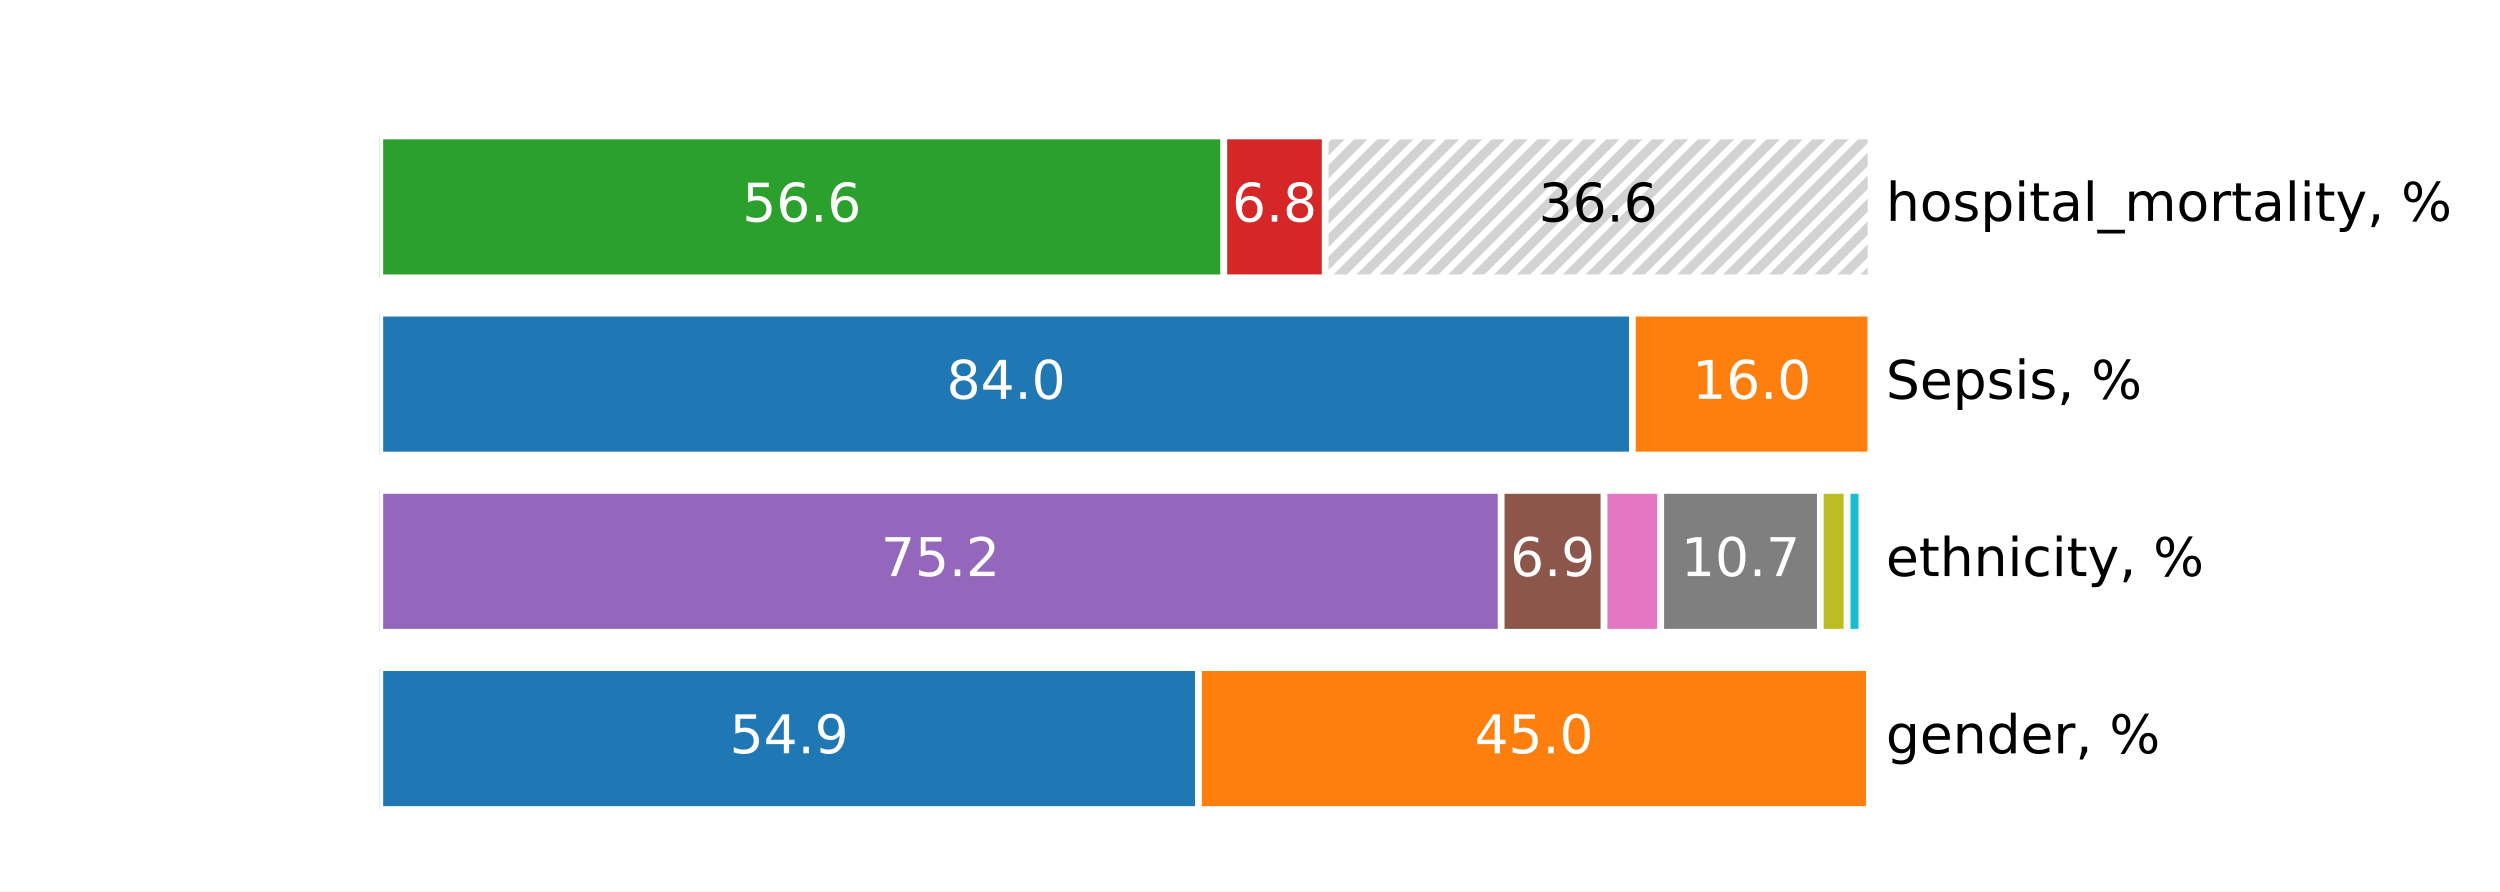
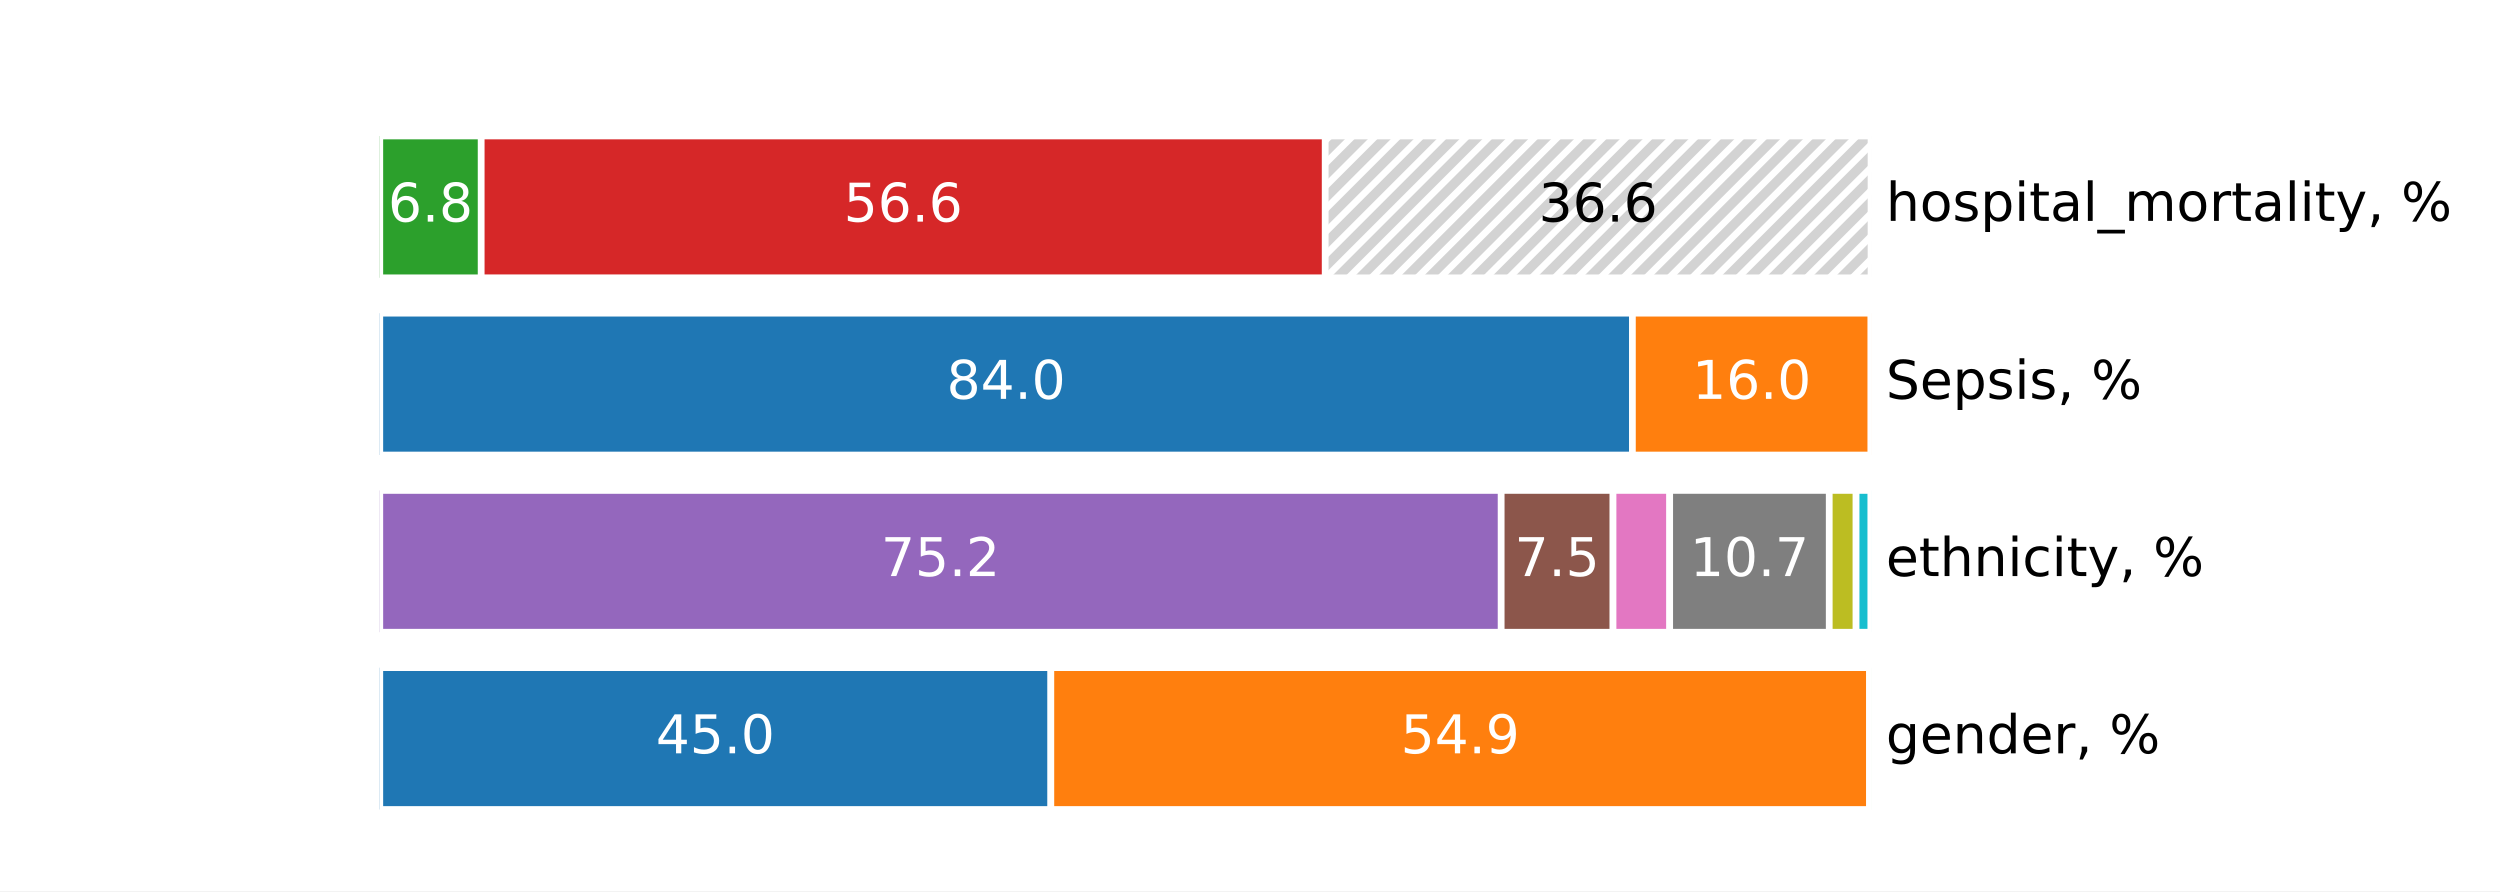
<svg xmlns="http://www.w3.org/2000/svg" xmlns:xlink="http://www.w3.org/1999/xlink" width="374.194pt" height="133.395pt" viewBox="0 0 374.194 133.395" version="1.1">
  <defs>
    <style type="text/css">*{stroke-linejoin: round; stroke-linecap: butt}</style>
  </defs>
  <g id="figure_1">
    <g id="patch_1">
      <path d="M 0 133.395  L 374.194 133.395  L 374.194 0  L 0 0  z " style="fill: #ffffff" />
    </g>
    <g id="axes_1">
      <g id="patch_2">
        <path d="M 56.849 126.195  L 280.05 126.195  L 280.05 15.315  L 56.849 15.315  z " style="fill: #ffffff" />
      </g>
      <g id="patch_3">
-         <path d="M 56.849 121.155  L 179.386 121.155  L 179.386 99.934  L 56.849 99.934  z " clip-path="url(#p8f122d8303)" style="fill: #1f77b4; stroke: #ffffff; stroke-linejoin: miter" />
+         <path d="M 56.849 121.155  L 157.29 121.155  L 157.29 99.934  L 56.849 99.934  z " clip-path="url(#pf04effc34f)" style="fill: #1f77b4; stroke: #ffffff; stroke-linejoin: miter" />
      </g>
      <g id="patch_4">
-         <path d="M 179.386 121.155  L 279.826 121.155  L 279.826 99.934  L 179.386 99.934  z " clip-path="url(#p8f122d8303)" style="fill: #ff7f0e; stroke: #ffffff; stroke-linejoin: miter" />
+         <path d="M 157.29 121.155  L 279.826 121.155  L 279.826 99.934  L 157.29 99.934  z " clip-path="url(#pf04effc34f)" style="fill: #ff7f0e; stroke: #ffffff; stroke-linejoin: miter" />
      </g>
      <g id="patch_5">
-         <path d="M 279.826 121.155  L 280.05 121.155  L 280.05 99.934  L 279.826 99.934  z " clip-path="url(#p8f122d8303)" style="fill: #2ca02c; stroke: #ffffff; stroke-linejoin: miter" />
+         <path d="M 279.826 121.155  L 280.05 121.155  L 280.05 99.934  L 279.826 99.934  z " clip-path="url(#pf04effc34f)" style="fill: #2ca02c; stroke: #ffffff; stroke-linejoin: miter" />
      </g>
      <g id="patch_6">
-         <path d="M 280.05 121.155  L 280.05 121.155  L 280.05 99.934  L 280.05 99.934  z " clip-path="url(#p8f122d8303)" style="fill: #d62728; stroke: #ffffff; stroke-linejoin: miter" />
+         <path d="M 280.05 121.155  L 280.05 121.155  L 280.05 99.934  L 280.05 99.934  z " clip-path="url(#pf04effc34f)" style="fill: #d62728; stroke: #ffffff; stroke-linejoin: miter" />
      </g>
      <g id="patch_7">
-         <path d="M 280.05 121.155  L 280.05 121.155  L 280.05 99.934  L 280.05 99.934  z " clip-path="url(#p8f122d8303)" style="fill: url(#hb934bfd2f2); stroke: #ffffff; stroke-linejoin: miter" />
+         <path d="M 280.05 121.155  L 280.05 121.155  L 280.05 99.934  L 280.05 99.934  z " clip-path="url(#pf04effc34f)" style="fill: url(#h8fce7a8357); stroke: #ffffff; stroke-linejoin: miter" />
      </g>
      <g id="patch_8">
-         <path d="M 56.849 94.629  L 224.696 94.629  L 224.696 73.408  L 56.849 73.408  z " clip-path="url(#p8f122d8303)" style="fill: #9467bd; stroke: #ffffff; stroke-linejoin: miter" />
+         <path d="M 56.849 94.629  L 224.696 94.629  L 224.696 73.408  L 56.849 73.408  z " clip-path="url(#pf04effc34f)" style="fill: #9467bd; stroke: #ffffff; stroke-linejoin: miter" />
      </g>
      <g id="patch_9">
-         <path d="M 224.696 94.629  L 240.097 94.629  L 240.097 73.408  L 224.696 73.408  z " clip-path="url(#p8f122d8303)" style="fill: #8c564b; stroke: #ffffff; stroke-linejoin: miter" />
+         <path d="M 224.696 94.629  L 241.436 94.629  L 241.436 73.408  L 224.696 73.408  z " clip-path="url(#pf04effc34f)" style="fill: #8c564b; stroke: #ffffff; stroke-linejoin: miter" />
      </g>
      <g id="patch_10">
-         <path d="M 240.097 94.629  L 248.578 94.629  L 248.578 73.408  L 240.097 73.408  z " clip-path="url(#p8f122d8303)" style="fill: #e377c2; stroke: #ffffff; stroke-linejoin: miter" />
+         <path d="M 241.436 94.629  L 249.917 94.629  L 249.917 73.408  L 241.436 73.408  z " clip-path="url(#pf04effc34f)" style="fill: #e377c2; stroke: #ffffff; stroke-linejoin: miter" />
      </g>
      <g id="patch_11">
-         <path d="M 248.578 94.629  L 272.461 94.629  L 272.461 73.408  L 248.578 73.408  z " clip-path="url(#p8f122d8303)" style="fill: #7f7f7f; stroke: #ffffff; stroke-linejoin: miter" />
+         <path d="M 249.917 94.629  L 273.8 94.629  L 273.8 73.408  L 249.917 73.408  z " clip-path="url(#pf04effc34f)" style="fill: #7f7f7f; stroke: #ffffff; stroke-linejoin: miter" />
      </g>
      <g id="patch_12">
-         <path d="M 272.461 94.629  L 276.478 94.629  L 276.478 73.408  L 272.461 73.408  z " clip-path="url(#p8f122d8303)" style="fill: #bcbd22; stroke: #ffffff; stroke-linejoin: miter" />
+         <path d="M 273.8 94.629  L 277.817 94.629  L 277.817 73.408  L 273.8 73.408  z " clip-path="url(#pf04effc34f)" style="fill: #bcbd22; stroke: #ffffff; stroke-linejoin: miter" />
      </g>
      <g id="patch_13">
-         <path d="M 276.478 94.629  L 278.71 94.629  L 278.71 73.408  L 276.478 73.408  z " clip-path="url(#p8f122d8303)" style="fill: #17becf; stroke: #ffffff; stroke-linejoin: miter" />
+         <path d="M 277.817 94.629  L 280.05 94.629  L 280.05 73.408  L 277.817 73.408  z " clip-path="url(#pf04effc34f)" style="fill: #17becf; stroke: #ffffff; stroke-linejoin: miter" />
      </g>
      <g id="patch_14">
-         <path d="M 278.71 94.629  L 278.71 94.629  L 278.71 73.408  L 278.71 73.408  z " clip-path="url(#p8f122d8303)" style="fill: url(#hb934bfd2f2); stroke: #ffffff; stroke-linejoin: miter" />
+         <path d="M 280.05 94.629  L 280.05 94.629  L 280.05 73.408  L 280.05 73.408  z " clip-path="url(#pf04effc34f)" style="fill: url(#h8fce7a8357); stroke: #ffffff; stroke-linejoin: miter" />
      </g>
      <g id="patch_15">
-         <path d="M 56.849 68.103  L 244.338 68.103  L 244.338 46.882  L 56.849 46.882  z " clip-path="url(#p8f122d8303)" style="fill: #1f77b4; stroke: #ffffff; stroke-linejoin: miter" />
+         <path d="M 56.849 68.103  L 244.338 68.103  L 244.338 46.882  L 56.849 46.882  z " clip-path="url(#pf04effc34f)" style="fill: #1f77b4; stroke: #ffffff; stroke-linejoin: miter" />
      </g>
      <g id="patch_16">
-         <path d="M 244.338 68.103  L 280.05 68.103  L 280.05 46.882  L 244.338 46.882  z " clip-path="url(#p8f122d8303)" style="fill: #ff7f0e; stroke: #ffffff; stroke-linejoin: miter" />
+         <path d="M 244.338 68.103  L 280.05 68.103  L 280.05 46.882  L 244.338 46.882  z " clip-path="url(#pf04effc34f)" style="fill: #ff7f0e; stroke: #ffffff; stroke-linejoin: miter" />
      </g>
      <g id="patch_17">
-         <path d="M 280.05 68.103  L 280.05 68.103  L 280.05 46.882  L 280.05 46.882  z " clip-path="url(#p8f122d8303)" style="fill: url(#hb934bfd2f2); stroke: #ffffff; stroke-linejoin: miter" />
+         <path d="M 280.05 68.103  L 280.05 68.103  L 280.05 46.882  L 280.05 46.882  z " clip-path="url(#pf04effc34f)" style="fill: url(#h8fce7a8357); stroke: #ffffff; stroke-linejoin: miter" />
      </g>
      <g id="patch_18">
-         <path d="M 56.849 41.577  L 183.181 41.577  L 183.181 20.355  L 56.849 20.355  z " clip-path="url(#p8f122d8303)" style="fill: #2ca02c; stroke: #ffffff; stroke-linejoin: miter" />
+         <path d="M 56.849 41.577  L 72.027 41.577  L 72.027 20.355  L 56.849 20.355  z " clip-path="url(#pf04effc34f)" style="fill: #2ca02c; stroke: #ffffff; stroke-linejoin: miter" />
      </g>
      <g id="patch_19">
-         <path d="M 183.181 41.577  L 198.358 41.577  L 198.358 20.355  L 183.181 20.355  z " clip-path="url(#p8f122d8303)" style="fill: #d62728; stroke: #ffffff; stroke-linejoin: miter" />
+         <path d="M 72.027 41.577  L 198.358 41.577  L 198.358 20.355  L 72.027 20.355  z " clip-path="url(#pf04effc34f)" style="fill: #d62728; stroke: #ffffff; stroke-linejoin: miter" />
      </g>
      <g id="patch_20">
-         <path d="M 198.358 41.577  L 280.05 41.577  L 280.05 20.355  L 198.358 20.355  z " clip-path="url(#p8f122d8303)" style="fill: url(#hb934bfd2f2); stroke: #ffffff; stroke-linejoin: miter" />
+         <path d="M 198.358 41.577  L 280.05 41.577  L 280.05 20.355  L 198.358 20.355  z " clip-path="url(#pf04effc34f)" style="fill: url(#h8fce7a8357); stroke: #ffffff; stroke-linejoin: miter" />
      </g>
      <g id="matplotlib.axis_1" />
      <g id="matplotlib.axis_2" />
      <g id="text_1">
-         <g style="fill: #ffffff" transform="translate(109.2117 112.7524) scale(0.08 -0.08)">
-           <defs>
+         <g style="fill: #ffffff" transform="translate(98.16325 112.7524) scale(0.08 -0.08)">
+           <defs>
+             <path id="DejaVuSans-34" d="M 2419 4116  L 825 1625  L 2419 1625  L 2419 4116  z M 2253 4666  L 3047 4666  L 3047 1625  L 3713 1625  L 3713 1100  L 3047 1100  L 3047 0  L 2419 0  L 2419 1100  L 313 1100  L 313 1709  L 2253 4666  z " transform="scale(0.015625)" />
            <path id="DejaVuSans-35" d="M 691 4666  L 3169 4666  L 3169 4134  L 1269 4134  L 1269 2991  Q 1406 3038 1543 3061  Q 1681 3084 1819 3084  Q 2600 3084 3056 2656  Q 3513 2228 3513 1497  Q 3513 744 3044 326  Q 2575 -91 1722 -91  Q 1428 -91 1123 -41  Q 819 9 494 109  L 494 744  Q 775 591 1075 516  Q 1375 441 1709 441  Q 2250 441 2565 725  Q 2881 1009 2881 1497  Q 2881 1984 2565 2268  Q 2250 2553 1709 2553  Q 1456 2553 1204 2497  Q 953 2441 691 2322  L 691 4666  z " transform="scale(0.015625)" />
-             <path id="DejaVuSans-34" d="M 2419 4116  L 825 1625  L 2419 1625  L 2419 4116  z M 2253 4666  L 3047 4666  L 3047 1625  L 3713 1625  L 3713 1100  L 3047 1100  L 3047 0  L 2419 0  L 2419 1100  L 313 1100  L 313 1709  L 2253 4666  z " transform="scale(0.015625)" />
            <path id="DejaVuSans-2e" d="M 684 794  L 1344 794  L 1344 0  L 684 0  L 684 794  z " transform="scale(0.015625)" />
+             <path id="DejaVuSans-30" d="M 2034 4250  Q 1547 4250 1301 3770  Q 1056 3291 1056 2328  Q 1056 1369 1301 889  Q 1547 409 2034 409  Q 2525 409 2770 889  Q 3016 1369 3016 2328  Q 3016 3291 2770 3770  Q 2525 4250 2034 4250  z M 2034 4750  Q 2819 4750 3233 4129  Q 3647 3509 3647 2328  Q 3647 1150 3233 529  Q 2819 -91 2034 -91  Q 1250 -91 836 529  Q 422 1150 422 2328  Q 422 3509 836 4129  Q 1250 4750 2034 4750  z " transform="scale(0.015625)" />
+           </defs>
+           <use xlink:href="#DejaVuSans-34" />
+           <use xlink:href="#DejaVuSans-35" x="63.623" />
+           <use xlink:href="#DejaVuSans-2e" x="127.246" />
+           <use xlink:href="#DejaVuSans-30" x="159.033" />
+         </g>
+       </g>
+       <g id="text_2">
+         <g style="fill: #ffffff" transform="translate(209.6516 112.7524) scale(0.08 -0.08)">
+           <defs>
            <path id="DejaVuSans-39" d="M 703 97  L 703 672  Q 941 559 1184 500  Q 1428 441 1663 441  Q 2288 441 2617 861  Q 2947 1281 2994 2138  Q 2813 1869 2534 1725  Q 2256 1581 1919 1581  Q 1219 1581 811 2004  Q 403 2428 403 3163  Q 403 3881 828 4315  Q 1253 4750 1959 4750  Q 2769 4750 3195 4129  Q 3622 3509 3622 2328  Q 3622 1225 3098 567  Q 2575 -91 1691 -91  Q 1453 -91 1209 -44  Q 966 3 703 97  z M 1959 2075  Q 2384 2075 2632 2365  Q 2881 2656 2881 3163  Q 2881 3666 2632 3958  Q 2384 4250 1959 4250  Q 1534 4250 1286 3958  Q 1038 3666 1038 3163  Q 1038 2656 1286 2365  Q 1534 2075 1959 2075  z " transform="scale(0.015625)" />
          </defs>
          <use xlink:href="#DejaVuSans-35" />
          <use xlink:href="#DejaVuSans-34" x="63.623" />
          <use xlink:href="#DejaVuSans-2e" x="127.246" />
          <use xlink:href="#DejaVuSans-39" x="159.033" />
-         </g>
-       </g>
-       <g id="text_2">
-         <g style="fill: #ffffff" transform="translate(220.7001 112.7524) scale(0.08 -0.08)">
-           <defs>
-             <path id="DejaVuSans-30" d="M 2034 4250  Q 1547 4250 1301 3770  Q 1056 3291 1056 2328  Q 1056 1369 1301 889  Q 1547 409 2034 409  Q 2525 409 2770 889  Q 3016 1369 3016 2328  Q 3016 3291 2770 3770  Q 2525 4250 2034 4250  z M 2034 4750  Q 2819 4750 3233 4129  Q 3647 3509 3647 2328  Q 3647 1150 3233 529  Q 2819 -91 2034 -91  Q 1250 -91 836 529  Q 422 1150 422 2328  Q 422 3509 836 4129  Q 1250 4750 2034 4750  z " transform="scale(0.015625)" />
-           </defs>
-           <use xlink:href="#DejaVuSans-34" />
-           <use xlink:href="#DejaVuSans-35" x="63.623" />
-           <use xlink:href="#DejaVuSans-2e" x="127.246" />
-           <use xlink:href="#DejaVuSans-30" x="159.033" />
        </g>
      </g>
      <g id="text_3">
        <g transform="translate(282.2815 112.7524) scale(0.08 -0.08)">
          <defs>
            <path id="DejaVuSans-67" d="M 2906 1791  Q 2906 2416 2648 2759  Q 2391 3103 1925 3103  Q 1463 3103 1205 2759  Q 947 2416 947 1791  Q 947 1169 1205 825  Q 1463 481 1925 481  Q 2391 481 2648 825  Q 2906 1169 2906 1791  z M 3481 434  Q 3481 -459 3084 -895  Q 2688 -1331 1869 -1331  Q 1566 -1331 1297 -1286  Q 1028 -1241 775 -1147  L 775 -588  Q 1028 -725 1275 -790  Q 1522 -856 1778 -856  Q 2344 -856 2625 -561  Q 2906 -266 2906 331  L 2906 616  Q 2728 306 2450 153  Q 2172 0 1784 0  Q 1141 0 747 490  Q 353 981 353 1791  Q 353 2603 747 3093  Q 1141 3584 1784 3584  Q 2172 3584 2450 3431  Q 2728 3278 2906 2969  L 2906 3500  L 3481 3500  L 3481 434  z " transform="scale(0.015625)" />
            <path id="DejaVuSans-65" d="M 3597 1894  L 3597 1613  L 953 1613  Q 991 1019 1311 708  Q 1631 397 2203 397  Q 2534 397 2845 478  Q 3156 559 3463 722  L 3463 178  Q 3153 47 2828 -22  Q 2503 -91 2169 -91  Q 1331 -91 842 396  Q 353 884 353 1716  Q 353 2575 817 3079  Q 1281 3584 2069 3584  Q 2775 3584 3186 3129  Q 3597 2675 3597 1894  z M 3022 2063  Q 3016 2534 2758 2815  Q 2500 3097 2075 3097  Q 1594 3097 1305 2825  Q 1016 2553 972 2059  L 3022 2063  z " transform="scale(0.015625)" />
            <path id="DejaVuSans-6e" d="M 3513 2113  L 3513 0  L 2938 0  L 2938 2094  Q 2938 2591 2744 2837  Q 2550 3084 2163 3084  Q 1697 3084 1428 2787  Q 1159 2491 1159 1978  L 1159 0  L 581 0  L 581 3500  L 1159 3500  L 1159 2956  Q 1366 3272 1645 3428  Q 1925 3584 2291 3584  Q 2894 3584 3203 3211  Q 3513 2838 3513 2113  z " transform="scale(0.015625)" />
            <path id="DejaVuSans-64" d="M 2906 2969  L 2906 4863  L 3481 4863  L 3481 0  L 2906 0  L 2906 525  Q 2725 213 2448 61  Q 2172 -91 1784 -91  Q 1150 -91 751 415  Q 353 922 353 1747  Q 353 2572 751 3078  Q 1150 3584 1784 3584  Q 2172 3584 2448 3432  Q 2725 3281 2906 2969  z M 947 1747  Q 947 1113 1208 752  Q 1469 391 1925 391  Q 2381 391 2643 752  Q 2906 1113 2906 1747  Q 2906 2381 2643 2742  Q 2381 3103 1925 3103  Q 1469 3103 1208 2742  Q 947 2381 947 1747  z " transform="scale(0.015625)" />
            <path id="DejaVuSans-72" d="M 2631 2963  Q 2534 3019 2420 3045  Q 2306 3072 2169 3072  Q 1681 3072 1420 2755  Q 1159 2438 1159 1844  L 1159 0  L 581 0  L 581 3500  L 1159 3500  L 1159 2956  Q 1341 3275 1631 3429  Q 1922 3584 2338 3584  Q 2397 3584 2469 3576  Q 2541 3569 2628 3553  L 2631 2963  z " transform="scale(0.015625)" />
            <path id="DejaVuSans-2c" d="M 750 794  L 1409 794  L 1409 256  L 897 -744  L 494 -744  L 750 256  L 750 794  z " transform="scale(0.015625)" />
            <path id="DejaVuSans-20" transform="scale(0.015625)" />
            <path id="DejaVuSans-25" d="M 4653 2053  Q 4381 2053 4226 1822  Q 4072 1591 4072 1178  Q 4072 772 4226 539  Q 4381 306 4653 306  Q 4919 306 5073 539  Q 5228 772 5228 1178  Q 5228 1588 5073 1820  Q 4919 2053 4653 2053  z M 4653 2450  Q 5147 2450 5437 2106  Q 5728 1763 5728 1178  Q 5728 594 5436 251  Q 5144 -91 4653 -91  Q 4153 -91 3862 251  Q 3572 594 3572 1178  Q 3572 1766 3864 2108  Q 4156 2450 4653 2450  z M 1428 4353  Q 1159 4353 1004 4120  Q 850 3888 850 3481  Q 850 3069 1003 2837  Q 1156 2606 1428 2606  Q 1700 2606 1854 2837  Q 2009 3069 2009 3481  Q 2009 3884 1853 4118  Q 1697 4353 1428 4353  z M 4250 4750  L 4750 4750  L 1831 -91  L 1331 -91  L 4250 4750  z M 1428 4750  Q 1922 4750 2215 4408  Q 2509 4066 2509 3481  Q 2509 2891 2217 2550  Q 1925 2209 1428 2209  Q 931 2209 642 2551  Q 353 2894 353 3481  Q 353 4063 643 4406  Q 934 4750 1428 4750  z " transform="scale(0.015625)" />
          </defs>
          <use xlink:href="#DejaVuSans-67" />
          <use xlink:href="#DejaVuSans-65" x="63.477" />
          <use xlink:href="#DejaVuSans-6e" x="125" />
          <use xlink:href="#DejaVuSans-64" x="188.379" />
          <use xlink:href="#DejaVuSans-65" x="251.855" />
          <use xlink:href="#DejaVuSans-72" x="313.379" />
          <use xlink:href="#DejaVuSans-2c" x="354.492" />
          <use xlink:href="#DejaVuSans-20" x="386.279" />
          <use xlink:href="#DejaVuSans-25" x="418.066" />
        </g>
      </g>
      <g id="text_4">
        <g style="fill: #ffffff" transform="translate(131.8664 86.22612) scale(0.08 -0.08)">
          <defs>
            <path id="DejaVuSans-37" d="M 525 4666  L 3525 4666  L 3525 4397  L 1831 0  L 1172 0  L 2766 4134  L 525 4134  L 525 4666  z " transform="scale(0.015625)" />
            <path id="DejaVuSans-32" d="M 1228 531  L 3431 531  L 3431 0  L 469 0  L 469 531  Q 828 903 1448 1529  Q 2069 2156 2228 2338  Q 2531 2678 2651 2914  Q 2772 3150 2772 3378  Q 2772 3750 2511 3984  Q 2250 4219 1831 4219  Q 1534 4219 1204 4116  Q 875 4013 500 3803  L 500 4441  Q 881 4594 1212 4672  Q 1544 4750 1819 4750  Q 2544 4750 2975 4387  Q 3406 4025 3406 3419  Q 3406 3131 3298 2873  Q 3191 2616 2906 2266  Q 2828 2175 2409 1742  Q 1991 1309 1228 531  z " transform="scale(0.015625)" />
          </defs>
          <use xlink:href="#DejaVuSans-37" />
          <use xlink:href="#DejaVuSans-35" x="63.623" />
          <use xlink:href="#DejaVuSans-2e" x="127.246" />
          <use xlink:href="#DejaVuSans-32" x="159.033" />
        </g>
      </g>
      <g id="text_5">
-         <g style="fill: #ffffff" transform="translate(226.0351 86.22612) scale(0.08 -0.08)">
-           <defs>
-             <path id="DejaVuSans-36" d="M 2113 2584  Q 1688 2584 1439 2293  Q 1191 2003 1191 1497  Q 1191 994 1439 701  Q 1688 409 2113 409  Q 2538 409 2786 701  Q 3034 994 3034 1497  Q 3034 2003 2786 2293  Q 2538 2584 2113 2584  z M 3366 4563  L 3366 3988  Q 3128 4100 2886 4159  Q 2644 4219 2406 4219  Q 1781 4219 1451 3797  Q 1122 3375 1075 2522  Q 1259 2794 1537 2939  Q 1816 3084 2150 3084  Q 2853 3084 3261 2657  Q 3669 2231 3669 1497  Q 3669 778 3244 343  Q 2819 -91 2113 -91  Q 1303 -91 875 529  Q 447 1150 447 2328  Q 447 3434 972 4092  Q 1497 4750 2381 4750  Q 2619 4750 2861 4703  Q 3103 4656 3366 4563  z " transform="scale(0.015625)" />
-           </defs>
-           <use xlink:href="#DejaVuSans-36" />
+         <g style="fill: #ffffff" transform="translate(226.7046 86.22612) scale(0.08 -0.08)">
+           <use xlink:href="#DejaVuSans-37" />
          <use xlink:href="#DejaVuSans-2e" x="63.623" />
-           <use xlink:href="#DejaVuSans-39" x="95.41" />
+           <use xlink:href="#DejaVuSans-35" x="95.41" />
        </g>
      </g>
      <g id="text_6">
-         <g style="fill: #ffffff" transform="translate(251.6132 86.22612) scale(0.08 -0.08)">
+         <g style="fill: #ffffff" transform="translate(252.9524 86.22612) scale(0.08 -0.08)">
          <defs>
            <path id="DejaVuSans-31" d="M 794 531  L 1825 531  L 1825 4091  L 703 3866  L 703 4441  L 1819 4666  L 2450 4666  L 2450 531  L 3481 531  L 3481 0  L 794 0  L 794 531  z " transform="scale(0.015625)" />
          </defs>
          <use xlink:href="#DejaVuSans-31" />
          <use xlink:href="#DejaVuSans-30" x="63.623" />
          <use xlink:href="#DejaVuSans-2e" x="127.246" />
          <use xlink:href="#DejaVuSans-37" x="159.033" />
        </g>
      </g>
      <g id="text_7">
        <g transform="translate(282.2815 86.22612) scale(0.08 -0.08)">
          <defs>
            <path id="DejaVuSans-74" d="M 1172 4494  L 1172 3500  L 2356 3500  L 2356 3053  L 1172 3053  L 1172 1153  Q 1172 725 1289 603  Q 1406 481 1766 481  L 2356 481  L 2356 0  L 1766 0  Q 1100 0 847 248  Q 594 497 594 1153  L 594 3053  L 172 3053  L 172 3500  L 594 3500  L 594 4494  L 1172 4494  z " transform="scale(0.015625)" />
            <path id="DejaVuSans-68" d="M 3513 2113  L 3513 0  L 2938 0  L 2938 2094  Q 2938 2591 2744 2837  Q 2550 3084 2163 3084  Q 1697 3084 1428 2787  Q 1159 2491 1159 1978  L 1159 0  L 581 0  L 581 4863  L 1159 4863  L 1159 2956  Q 1366 3272 1645 3428  Q 1925 3584 2291 3584  Q 2894 3584 3203 3211  Q 3513 2838 3513 2113  z " transform="scale(0.015625)" />
            <path id="DejaVuSans-69" d="M 603 3500  L 1178 3500  L 1178 0  L 603 0  L 603 3500  z M 603 4863  L 1178 4863  L 1178 4134  L 603 4134  L 603 4863  z " transform="scale(0.015625)" />
            <path id="DejaVuSans-63" d="M 3122 3366  L 3122 2828  Q 2878 2963 2633 3030  Q 2388 3097 2138 3097  Q 1578 3097 1268 2742  Q 959 2388 959 1747  Q 959 1106 1268 751  Q 1578 397 2138 397  Q 2388 397 2633 464  Q 2878 531 3122 666  L 3122 134  Q 2881 22 2623 -34  Q 2366 -91 2075 -91  Q 1284 -91 818 406  Q 353 903 353 1747  Q 353 2603 823 3093  Q 1294 3584 2113 3584  Q 2378 3584 2631 3529  Q 2884 3475 3122 3366  z " transform="scale(0.015625)" />
            <path id="DejaVuSans-79" d="M 2059 -325  Q 1816 -950 1584 -1140  Q 1353 -1331 966 -1331  L 506 -1331  L 506 -850  L 844 -850  Q 1081 -850 1212 -737  Q 1344 -625 1503 -206  L 1606 56  L 191 3500  L 800 3500  L 1894 763  L 2988 3500  L 3597 3500  L 2059 -325  z " transform="scale(0.015625)" />
          </defs>
          <use xlink:href="#DejaVuSans-65" />
          <use xlink:href="#DejaVuSans-74" x="61.523" />
          <use xlink:href="#DejaVuSans-68" x="100.732" />
          <use xlink:href="#DejaVuSans-6e" x="164.111" />
          <use xlink:href="#DejaVuSans-69" x="227.49" />
          <use xlink:href="#DejaVuSans-63" x="255.273" />
          <use xlink:href="#DejaVuSans-69" x="310.254" />
          <use xlink:href="#DejaVuSans-74" x="338.037" />
          <use xlink:href="#DejaVuSans-79" x="377.246" />
          <use xlink:href="#DejaVuSans-2c" x="436.426" />
          <use xlink:href="#DejaVuSans-20" x="468.213" />
          <use xlink:href="#DejaVuSans-25" x="500" />
        </g>
      </g>
      <g id="text_8">
        <g style="fill: #ffffff" transform="translate(141.6873 59.6998) scale(0.08 -0.08)">
          <defs>
            <path id="DejaVuSans-38" d="M 2034 2216  Q 1584 2216 1326 1975  Q 1069 1734 1069 1313  Q 1069 891 1326 650  Q 1584 409 2034 409  Q 2484 409 2743 651  Q 3003 894 3003 1313  Q 3003 1734 2745 1975  Q 2488 2216 2034 2216  z M 1403 2484  Q 997 2584 770 2862  Q 544 3141 544 3541  Q 544 4100 942 4425  Q 1341 4750 2034 4750  Q 2731 4750 3128 4425  Q 3525 4100 3525 3541  Q 3525 3141 3298 2862  Q 3072 2584 2669 2484  Q 3125 2378 3379 2068  Q 3634 1759 3634 1313  Q 3634 634 3220 271  Q 2806 -91 2034 -91  Q 1263 -91 848 271  Q 434 634 434 1313  Q 434 1759 690 2068  Q 947 2378 1403 2484  z M 1172 3481  Q 1172 3119 1398 2916  Q 1625 2713 2034 2713  Q 2441 2713 2670 2916  Q 2900 3119 2900 3481  Q 2900 3844 2670 4047  Q 2441 4250 2034 4250  Q 1625 4250 1398 4047  Q 1172 3844 1172 3481  z " transform="scale(0.015625)" />
          </defs>
          <use xlink:href="#DejaVuSans-38" />
          <use xlink:href="#DejaVuSans-34" x="63.623" />
          <use xlink:href="#DejaVuSans-2e" x="127.246" />
          <use xlink:href="#DejaVuSans-30" x="159.033" />
        </g>
      </g>
      <g id="text_9">
        <g style="fill: #ffffff" transform="translate(253.2873 59.6998) scale(0.08 -0.08)">
+           <defs>
+             <path id="DejaVuSans-36" d="M 2113 2584  Q 1688 2584 1439 2293  Q 1191 2003 1191 1497  Q 1191 994 1439 701  Q 1688 409 2113 409  Q 2538 409 2786 701  Q 3034 994 3034 1497  Q 3034 2003 2786 2293  Q 2538 2584 2113 2584  z M 3366 4563  L 3366 3988  Q 3128 4100 2886 4159  Q 2644 4219 2406 4219  Q 1781 4219 1451 3797  Q 1122 3375 1075 2522  Q 1259 2794 1537 2939  Q 1816 3084 2150 3084  Q 2853 3084 3261 2657  Q 3669 2231 3669 1497  Q 3669 778 3244 343  Q 2819 -91 2113 -91  Q 1303 -91 875 529  Q 447 1150 447 2328  Q 447 3434 972 4092  Q 1497 4750 2381 4750  Q 2619 4750 2861 4703  Q 3103 4656 3366 4563  z " transform="scale(0.015625)" />
+           </defs>
          <use xlink:href="#DejaVuSans-31" />
          <use xlink:href="#DejaVuSans-36" x="63.623" />
          <use xlink:href="#DejaVuSans-2e" x="127.246" />
          <use xlink:href="#DejaVuSans-30" x="159.033" />
        </g>
      </g>
      <g id="text_10">
        <g transform="translate(282.2815 59.6998) scale(0.08 -0.08)">
          <defs>
            <path id="DejaVuSans-53" d="M 3425 4513  L 3425 3897  Q 3066 4069 2747 4153  Q 2428 4238 2131 4238  Q 1616 4238 1336 4038  Q 1056 3838 1056 3469  Q 1056 3159 1242 3001  Q 1428 2844 1947 2747  L 2328 2669  Q 3034 2534 3370 2195  Q 3706 1856 3706 1288  Q 3706 609 3251 259  Q 2797 -91 1919 -91  Q 1588 -91 1214 -16  Q 841 59 441 206  L 441 856  Q 825 641 1194 531  Q 1563 422 1919 422  Q 2459 422 2753 634  Q 3047 847 3047 1241  Q 3047 1584 2836 1778  Q 2625 1972 2144 2069  L 1759 2144  Q 1053 2284 737 2584  Q 422 2884 422 3419  Q 422 4038 858 4394  Q 1294 4750 2059 4750  Q 2388 4750 2728 4690  Q 3069 4631 3425 4513  z " transform="scale(0.015625)" />
            <path id="DejaVuSans-70" d="M 1159 525  L 1159 -1331  L 581 -1331  L 581 3500  L 1159 3500  L 1159 2969  Q 1341 3281 1617 3432  Q 1894 3584 2278 3584  Q 2916 3584 3314 3078  Q 3713 2572 3713 1747  Q 3713 922 3314 415  Q 2916 -91 2278 -91  Q 1894 -91 1617 61  Q 1341 213 1159 525  z M 3116 1747  Q 3116 2381 2855 2742  Q 2594 3103 2138 3103  Q 1681 3103 1420 2742  Q 1159 2381 1159 1747  Q 1159 1113 1420 752  Q 1681 391 2138 391  Q 2594 391 2855 752  Q 3116 1113 3116 1747  z " transform="scale(0.015625)" />
            <path id="DejaVuSans-73" d="M 2834 3397  L 2834 2853  Q 2591 2978 2328 3040  Q 2066 3103 1784 3103  Q 1356 3103 1142 2972  Q 928 2841 928 2578  Q 928 2378 1081 2264  Q 1234 2150 1697 2047  L 1894 2003  Q 2506 1872 2764 1633  Q 3022 1394 3022 966  Q 3022 478 2636 193  Q 2250 -91 1575 -91  Q 1294 -91 989 -36  Q 684 19 347 128  L 347 722  Q 666 556 975 473  Q 1284 391 1588 391  Q 1994 391 2212 530  Q 2431 669 2431 922  Q 2431 1156 2273 1281  Q 2116 1406 1581 1522  L 1381 1569  Q 847 1681 609 1914  Q 372 2147 372 2553  Q 372 3047 722 3315  Q 1072 3584 1716 3584  Q 2034 3584 2315 3537  Q 2597 3491 2834 3397  z " transform="scale(0.015625)" />
          </defs>
          <use xlink:href="#DejaVuSans-53" />
          <use xlink:href="#DejaVuSans-65" x="63.477" />
          <use xlink:href="#DejaVuSans-70" x="125" />
          <use xlink:href="#DejaVuSans-73" x="188.477" />
          <use xlink:href="#DejaVuSans-69" x="240.576" />
          <use xlink:href="#DejaVuSans-73" x="268.359" />
          <use xlink:href="#DejaVuSans-2c" x="320.459" />
          <use xlink:href="#DejaVuSans-20" x="352.246" />
          <use xlink:href="#DejaVuSans-25" x="384.033" />
        </g>
      </g>
      <g id="text_11">
-         <g style="fill: #ffffff" transform="translate(111.1089 33.17349) scale(0.08 -0.08)">
-           <use xlink:href="#DejaVuSans-35" />
-           <use xlink:href="#DejaVuSans-36" x="63.623" />
-           <use xlink:href="#DejaVuSans-2e" x="127.246" />
-           <use xlink:href="#DejaVuSans-36" x="159.033" />
-         </g>
-       </g>
-       <g id="text_12">
-         <g style="fill: #ffffff" transform="translate(184.4083 33.17349) scale(0.08 -0.08)">
+         <g style="fill: #ffffff" transform="translate(58.07705 33.17349) scale(0.08 -0.08)">
          <use xlink:href="#DejaVuSans-36" />
          <use xlink:href="#DejaVuSans-2e" x="63.623" />
          <use xlink:href="#DejaVuSans-38" x="95.41" />
+         </g>
+       </g>
+       <g id="text_12">
+         <g style="fill: #ffffff" transform="translate(126.2865 33.17349) scale(0.08 -0.08)">
+           <use xlink:href="#DejaVuSans-35" />
+           <use xlink:href="#DejaVuSans-36" x="63.623" />
+           <use xlink:href="#DejaVuSans-2e" x="127.246" />
+           <use xlink:href="#DejaVuSans-36" x="159.033" />
        </g>
      </g>
      <g id="text_13">
        <g transform="translate(230.2977 33.17349) scale(0.08 -0.08)">
          <defs>
            <path id="DejaVuSans-33" d="M 2597 2516  Q 3050 2419 3304 2112  Q 3559 1806 3559 1356  Q 3559 666 3084 287  Q 2609 -91 1734 -91  Q 1441 -91 1130 -33  Q 819 25 488 141  L 488 750  Q 750 597 1062 519  Q 1375 441 1716 441  Q 2309 441 2620 675  Q 2931 909 2931 1356  Q 2931 1769 2642 2001  Q 2353 2234 1838 2234  L 1294 2234  L 1294 2753  L 1863 2753  Q 2328 2753 2575 2939  Q 2822 3125 2822 3475  Q 2822 3834 2567 4026  Q 2313 4219 1838 4219  Q 1578 4219 1281 4162  Q 984 4106 628 3988  L 628 4550  Q 988 4650 1302 4700  Q 1616 4750 1894 4750  Q 2613 4750 3031 4423  Q 3450 4097 3450 3541  Q 3450 3153 3228 2886  Q 3006 2619 2597 2516  z " transform="scale(0.015625)" />
          </defs>
          <use xlink:href="#DejaVuSans-33" />
          <use xlink:href="#DejaVuSans-36" x="63.623" />
          <use xlink:href="#DejaVuSans-2e" x="127.246" />
          <use xlink:href="#DejaVuSans-36" x="159.033" />
        </g>
      </g>
      <g id="text_14">
        <g transform="translate(282.2815 33.06224) scale(0.08 -0.08)">
          <defs>
            <path id="DejaVuSans-6f" d="M 1959 3097  Q 1497 3097 1228 2736  Q 959 2375 959 1747  Q 959 1119 1226 758  Q 1494 397 1959 397  Q 2419 397 2687 759  Q 2956 1122 2956 1747  Q 2956 2369 2687 2733  Q 2419 3097 1959 3097  z M 1959 3584  Q 2709 3584 3137 3096  Q 3566 2609 3566 1747  Q 3566 888 3137 398  Q 2709 -91 1959 -91  Q 1206 -91 779 398  Q 353 888 353 1747  Q 353 2609 779 3096  Q 1206 3584 1959 3584  z " transform="scale(0.015625)" />
            <path id="DejaVuSans-61" d="M 2194 1759  Q 1497 1759 1228 1600  Q 959 1441 959 1056  Q 959 750 1161 570  Q 1363 391 1709 391  Q 2188 391 2477 730  Q 2766 1069 2766 1631  L 2766 1759  L 2194 1759  z M 3341 1997  L 3341 0  L 2766 0  L 2766 531  Q 2569 213 2275 61  Q 1981 -91 1556 -91  Q 1019 -91 701 211  Q 384 513 384 1019  Q 384 1609 779 1909  Q 1175 2209 1959 2209  L 2766 2209  L 2766 2266  Q 2766 2663 2505 2880  Q 2244 3097 1772 3097  Q 1472 3097 1187 3025  Q 903 2953 641 2809  L 641 3341  Q 956 3463 1253 3523  Q 1550 3584 1831 3584  Q 2591 3584 2966 3190  Q 3341 2797 3341 1997  z " transform="scale(0.015625)" />
            <path id="DejaVuSans-6c" d="M 603 4863  L 1178 4863  L 1178 0  L 603 0  L 603 4863  z " transform="scale(0.015625)" />
            <path id="DejaVuSans-5f" d="M 3263 -1063  L 3263 -1509  L -63 -1509  L -63 -1063  L 3263 -1063  z " transform="scale(0.015625)" />
            <path id="DejaVuSans-6d" d="M 3328 2828  Q 3544 3216 3844 3400  Q 4144 3584 4550 3584  Q 5097 3584 5394 3201  Q 5691 2819 5691 2113  L 5691 0  L 5113 0  L 5113 2094  Q 5113 2597 4934 2840  Q 4756 3084 4391 3084  Q 3944 3084 3684 2787  Q 3425 2491 3425 1978  L 3425 0  L 2847 0  L 2847 2094  Q 2847 2600 2669 2842  Q 2491 3084 2119 3084  Q 1678 3084 1418 2786  Q 1159 2488 1159 1978  L 1159 0  L 581 0  L 581 3500  L 1159 3500  L 1159 2956  Q 1356 3278 1631 3431  Q 1906 3584 2284 3584  Q 2666 3584 2933 3390  Q 3200 3197 3328 2828  z " transform="scale(0.015625)" />
          </defs>
          <use xlink:href="#DejaVuSans-68" />
          <use xlink:href="#DejaVuSans-6f" x="63.379" />
          <use xlink:href="#DejaVuSans-73" x="124.561" />
          <use xlink:href="#DejaVuSans-70" x="176.66" />
          <use xlink:href="#DejaVuSans-69" x="240.137" />
          <use xlink:href="#DejaVuSans-74" x="267.92" />
          <use xlink:href="#DejaVuSans-61" x="307.129" />
          <use xlink:href="#DejaVuSans-6c" x="368.408" />
          <use xlink:href="#DejaVuSans-5f" x="396.191" />
          <use xlink:href="#DejaVuSans-6d" x="446.191" />
          <use xlink:href="#DejaVuSans-6f" x="543.604" />
          <use xlink:href="#DejaVuSans-72" x="604.785" />
          <use xlink:href="#DejaVuSans-74" x="645.898" />
          <use xlink:href="#DejaVuSans-61" x="685.107" />
          <use xlink:href="#DejaVuSans-6c" x="746.387" />
          <use xlink:href="#DejaVuSans-69" x="774.17" />
          <use xlink:href="#DejaVuSans-74" x="801.953" />
          <use xlink:href="#DejaVuSans-79" x="841.162" />
          <use xlink:href="#DejaVuSans-2c" x="900.342" />
          <use xlink:href="#DejaVuSans-20" x="932.129" />
          <use xlink:href="#DejaVuSans-25" x="963.916" />
        </g>
      </g>
      <g id="text_15">
        <g style="fill: #ffffff" transform="translate(7.2 13.27875) scale(0.08 -0.08)">
          <defs>
            <path id="DejaVuSans-Bold-53" d="M 3834 4519  L 3834 3531  Q 3450 3703 3084 3790  Q 2719 3878 2394 3878  Q 1963 3878 1756 3759  Q 1550 3641 1550 3391  Q 1550 3203 1689 3098  Q 1828 2994 2194 2919  L 2706 2816  Q 3484 2659 3812 2340  Q 4141 2022 4141 1434  Q 4141 663 3683 286  Q 3225 -91 2284 -91  Q 1841 -91 1394 -6  Q 947 78 500 244  L 500 1259  Q 947 1022 1364 901  Q 1781 781 2169 781  Q 2563 781 2772 912  Q 2981 1044 2981 1288  Q 2981 1506 2839 1625  Q 2697 1744 2272 1838  L 1806 1941  Q 1106 2091 782 2419  Q 459 2747 459 3303  Q 459 4000 909 4375  Q 1359 4750 2203 4750  Q 2588 4750 2994 4692  Q 3400 4634 3834 4519  z " transform="scale(0.015625)" />
            <path id="DejaVuSans-Bold-4d" d="M 588 4666  L 2119 4666  L 3181 2169  L 4250 4666  L 5778 4666  L 5778 0  L 4641 0  L 4641 3413  L 3566 897  L 2803 897  L 1728 3413  L 1728 0  L 588 0  L 588 4666  z " transform="scale(0.015625)" />
            <path id="DejaVuSans-Bold-44" d="M 1791 3756  L 1791 909  L 2222 909  Q 2959 909 3348 1275  Q 3738 1641 3738 2338  Q 3738 3031 3350 3393  Q 2963 3756 2222 3756  L 1791 3756  z M 588 4666  L 1856 4666  Q 2919 4666 3439 4514  Q 3959 4363 4331 4000  Q 4659 3684 4818 3271  Q 4978 2859 4978 2338  Q 4978 1809 4818 1395  Q 4659 981 4331 666  Q 3956 303 3431 151  Q 2906 0 1856 0  L 588 0  L 588 4666  z " transform="scale(0.015625)" />
            <path id="DejaVuSans-Bold-20" transform="scale(0.015625)" />
            <path id="DejaVuSans-Bold-28" d="M 2413 -844  L 1484 -844  Q 1006 -72 778 623  Q 550 1319 550 2003  Q 550 2688 779 3389  Q 1009 4091 1484 4856  L 2413 4856  Q 2013 4116 1813 3408  Q 1613 2700 1613 2009  Q 1613 1319 1811 609  Q 2009 -100 2413 -844  z " transform="scale(0.015625)" />
            <path id="DejaVuSans-Bold-30" d="M 2944 2338  Q 2944 3213 2780 3570  Q 2616 3928 2228 3928  Q 1841 3928 1675 3570  Q 1509 3213 1509 2338  Q 1509 1453 1675 1090  Q 1841 728 2228 728  Q 2613 728 2778 1090  Q 2944 1453 2944 2338  z M 4147 2328  Q 4147 1169 3647 539  Q 3147 -91 2228 -91  Q 1306 -91 806 539  Q 306 1169 306 2328  Q 306 3491 806 4120  Q 1306 4750 2228 4750  Q 3147 4750 3647 4120  Q 4147 3491 4147 2328  z " transform="scale(0.015625)" />
            <path id="DejaVuSans-Bold-2c" d="M 653 1209  L 1778 1209  L 1778 256  L 1006 -909  L 341 -909  L 653 256  L 653 1209  z " transform="scale(0.015625)" />
            <path id="DejaVuSans-Bold-29" d="M 513 -844  Q 913 -100 1113 609  Q 1313 1319 1313 2009  Q 1313 2700 1113 3408  Q 913 4116 513 4856  L 1441 4856  Q 1916 4091 2145 3389  Q 2375 2688 2375 2003  Q 2375 1319 2147 623  Q 1919 -72 1441 -844  L 513 -844  z " transform="scale(0.015625)" />
          </defs>
          <use xlink:href="#DejaVuSans-Bold-53" />
          <use xlink:href="#DejaVuSans-Bold-4d" x="72.021" />
          <use xlink:href="#DejaVuSans-Bold-44" x="171.533" />
          <use xlink:href="#DejaVuSans-Bold-20" x="254.541" />
          <use xlink:href="#DejaVuSans-Bold-28" x="289.355" />
          <use xlink:href="#DejaVuSans-Bold-30" x="335.059" />
          <use xlink:href="#DejaVuSans-Bold-2c" x="404.639" />
          <use xlink:href="#DejaVuSans-Bold-20" x="442.627" />
          <use xlink:href="#DejaVuSans-Bold-30" x="477.441" />
          <use xlink:href="#DejaVuSans-Bold-29" x="547.021" />
        </g>
      </g>
    </g>
  </g>
  <defs>
-     <clipPath id="p8f122d8303">
+     <clipPath id="pf04effc34f">
      <rect x="56.849" y="15.315" width="223.2" height="110.88" />
    </clipPath>
  </defs>
  <defs>
-     <pattern id="hb934bfd2f2" patternUnits="userSpaceOnUse" x="0" y="0" width="72" height="72">
+     <pattern id="h8fce7a8357" patternUnits="userSpaceOnUse" x="0" y="0" width="72" height="72">
      <rect x="0" y="0" width="73" height="73" fill="#d3d3d3" />
      <path d="M -36 36  L 36 -36  M -34.286 37.714  L 37.714 -34.286  M -32.571 39.429  L 39.429 -32.571  M -30.857 41.143  L 41.143 -30.857  M -29.143 42.857  L 42.857 -29.143  M -27.429 44.571  L 44.571 -27.429  M -25.714 46.286  L 46.286 -25.714  M -24 48  L 48 -24  M -22.286 49.714  L 49.714 -22.286  M -20.571 51.429  L 51.429 -20.571  M -18.857 53.143  L 53.143 -18.857  M -17.143 54.857  L 54.857 -17.143  M -15.429 56.571  L 56.571 -15.429  M -13.714 58.286  L 58.286 -13.714  M -12 60  L 60 -12  M -10.286 61.714  L 61.714 -10.286  M -8.571 63.429  L 63.429 -8.571  M -6.857 65.143  L 65.143 -6.857  M -5.143 66.857  L 66.857 -5.143  M -3.429 68.571  L 68.571 -3.429  M -1.714 70.286  L 70.286 -1.714  M 0 72  L 72 0  M 1.714 73.714  L 73.714 1.714  M 3.429 75.429  L 75.429 3.429  M 5.143 77.143  L 77.143 5.143  M 6.857 78.857  L 78.857 6.857  M 8.571 80.571  L 80.571 8.571  M 10.286 82.286  L 82.286 10.286  M 12 84  L 84 12  M 13.714 85.714  L 85.714 13.714  M 15.429 87.429  L 87.429 15.429  M 17.143 89.143  L 89.143 17.143  M 18.857 90.857  L 90.857 18.857  M 20.571 92.571  L 92.571 20.571  M 22.286 94.286  L 94.286 22.286  M 24 96  L 96 24  M 25.714 97.714  L 97.714 25.714  M 27.429 99.429  L 99.429 27.429  M 29.143 101.143  L 101.143 29.143  M 30.857 102.857  L 102.857 30.857  M 32.571 104.571  L 104.571 32.571  M 34.286 106.286  L 106.286 34.286  M 36 108  L 108 36  " style="fill: #ffffff; stroke: #ffffff; stroke-width: 1.0; stroke-linecap: butt; stroke-linejoin: miter" />
    </pattern>
  </defs>
</svg>
